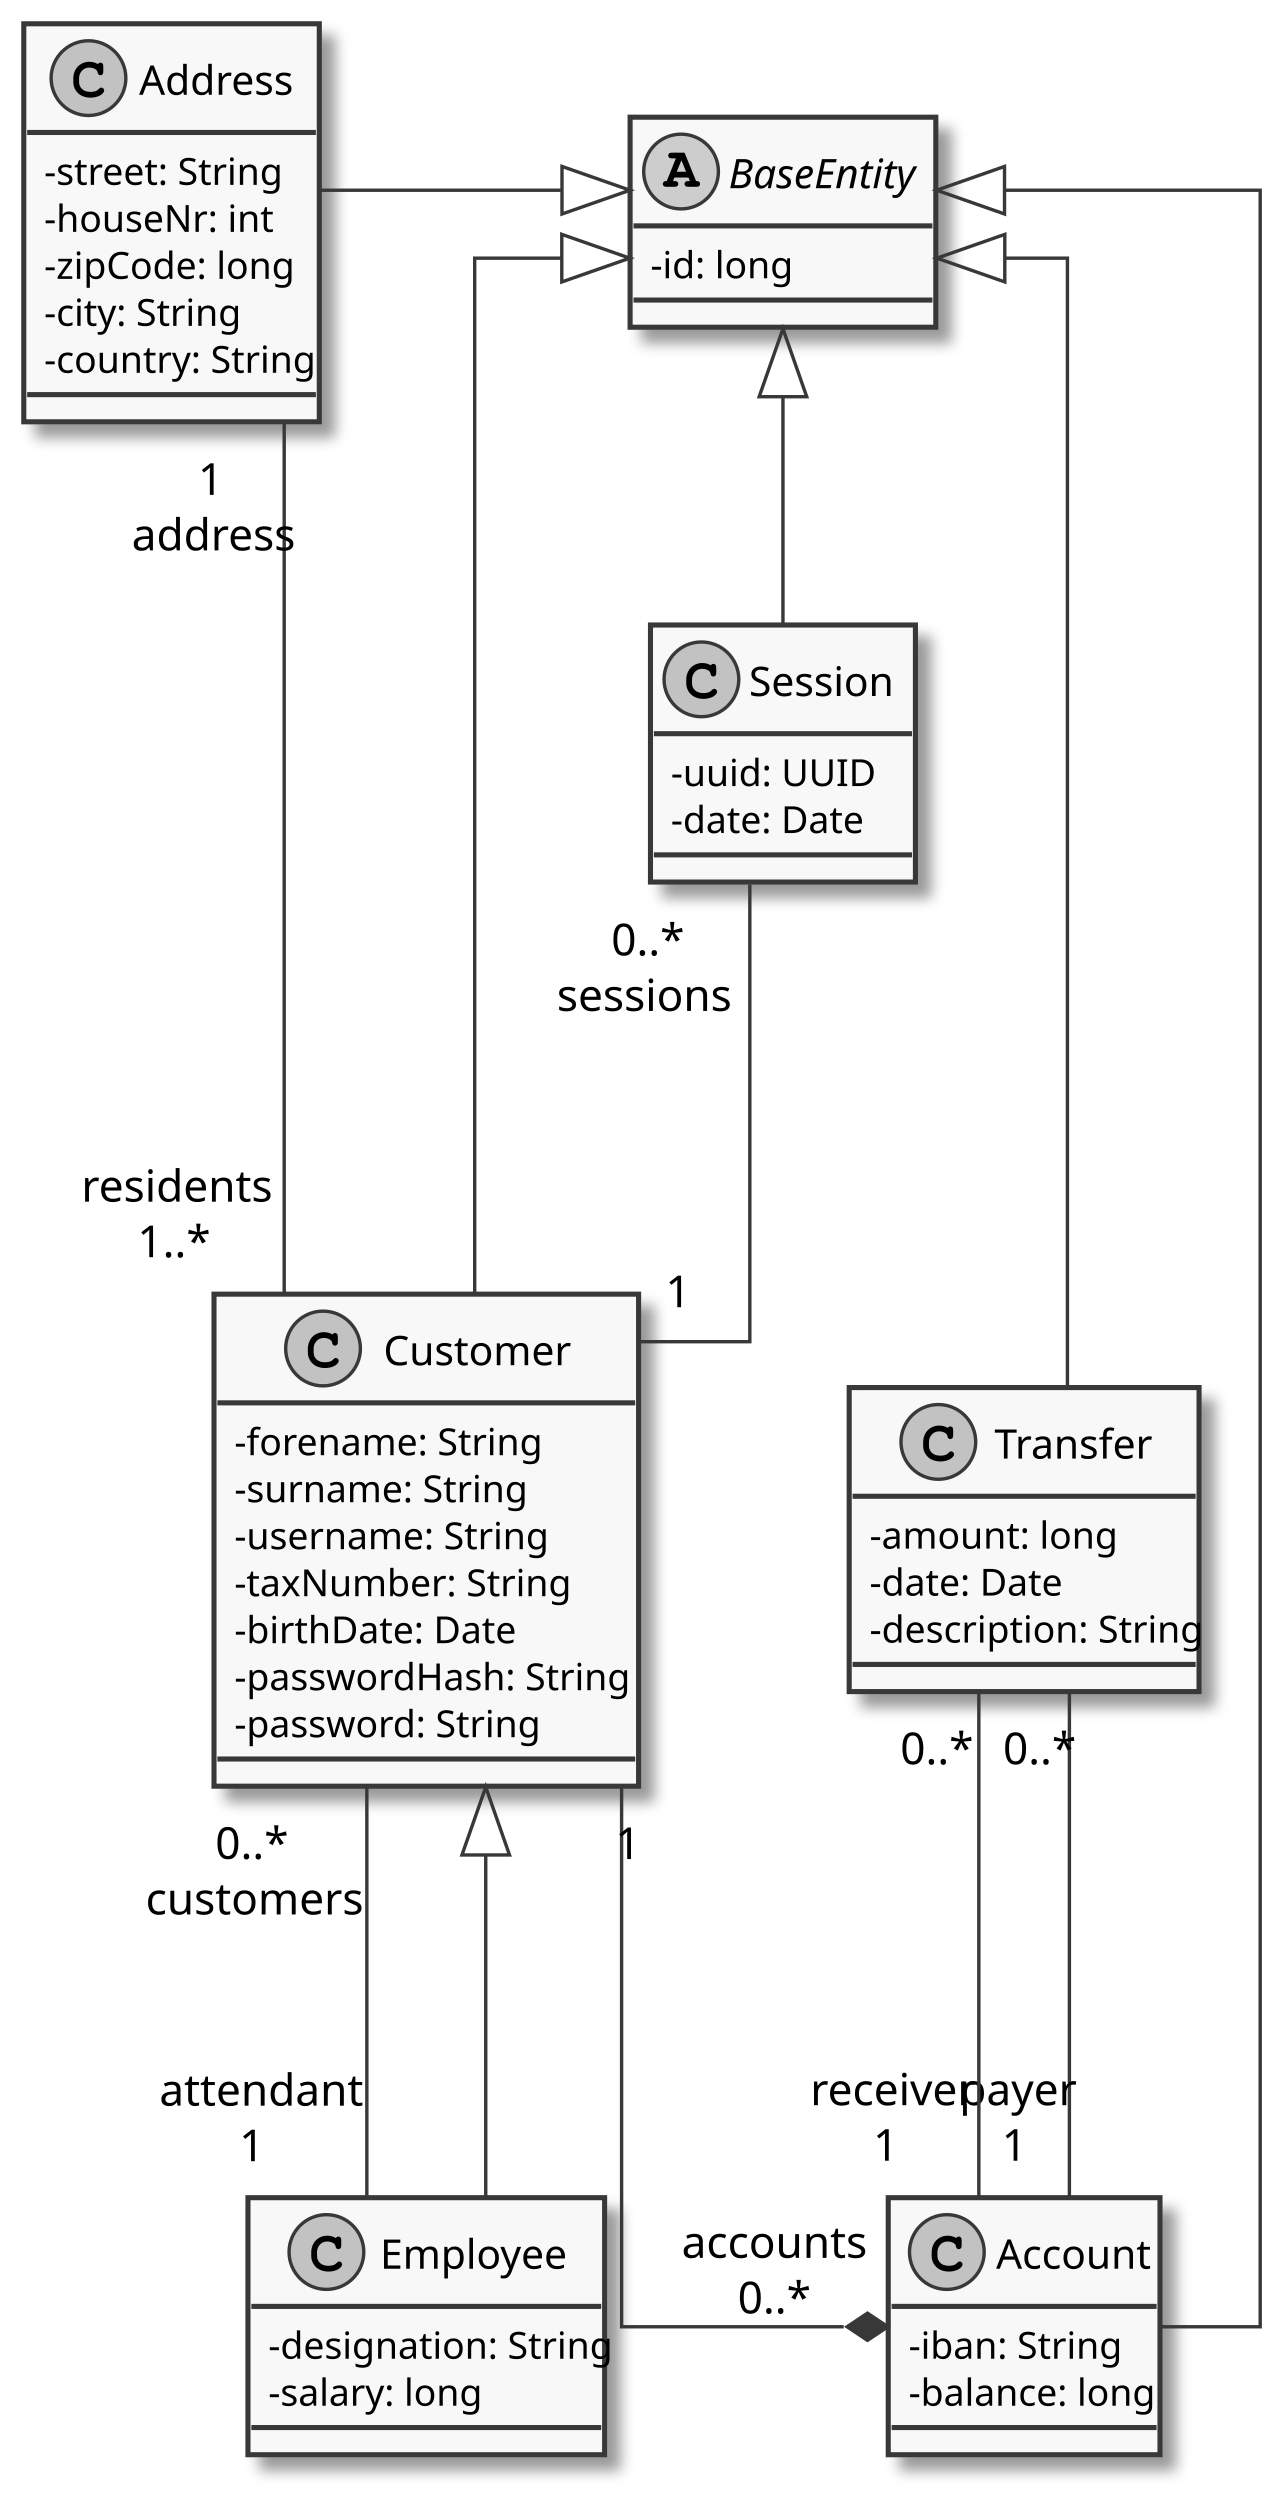
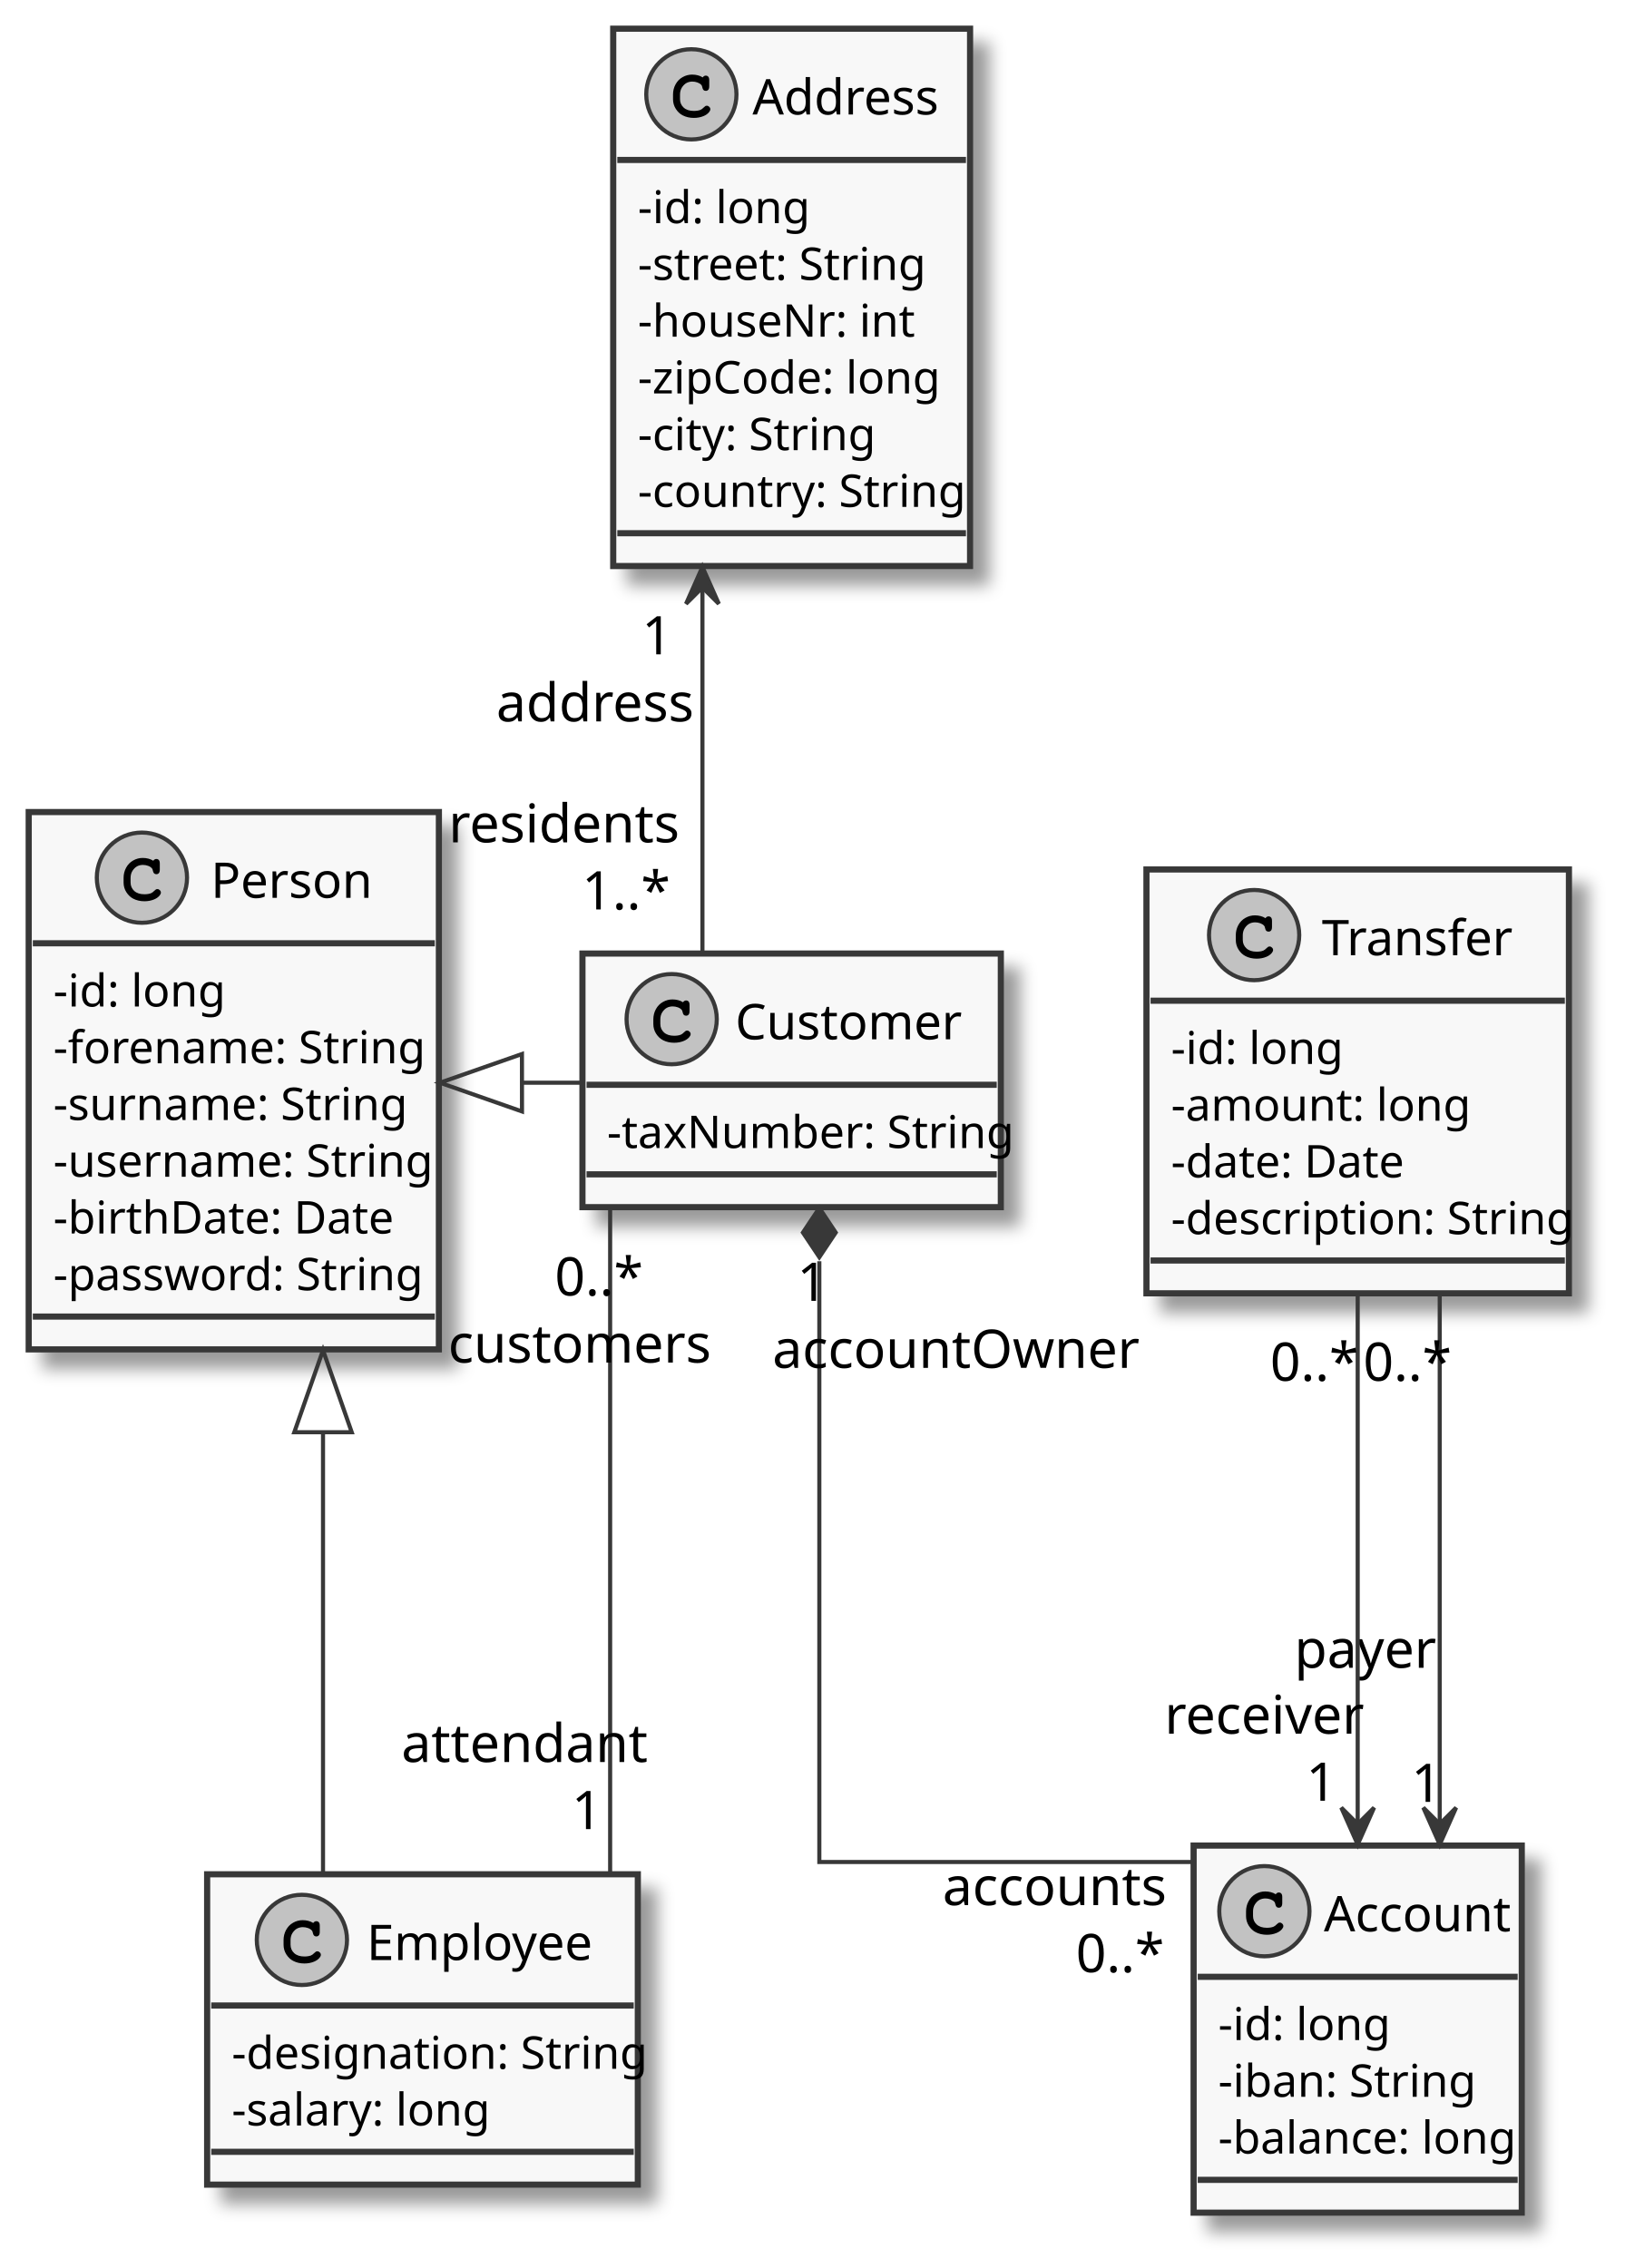
- <svg xmlns="http://www.w3.org/2000/svg" contentScriptType="application/ecmascript" contentStyleType="text/css" height="736px" preserveAspectRatio="none" style="width:378px;height:736px;" version="1.1" viewBox="0 0 378 736" width="378px" zoomAndPan="magnify">
+ <svg xmlns="http://www.w3.org/2000/svg" contentScriptType="application/ecmascript" contentStyleType="text/css" height="553px" preserveAspectRatio="none" style="width:396px;height:553px;" version="1.1" viewBox="0 0 396 553" width="396px" zoomAndPan="magnify">
  <defs>
-     <filter height="300%" id="fout5hgkcrbs5" width="300%" x="-1" y="-1">
+     <filter height="300%" id="fdtw4615dey4j" width="300%" x="-1" y="-1">
      <feGaussianBlur result="blurOut" stdDeviation="2.0" />
      <feColorMatrix in="blurOut" result="blurOut2" type="matrix" values="0 0 0 0 0 0 0 0 0 0 0 0 0 0 0 0 0 0 .4 0" />
      <feOffset dx="4.0" dy="4.0" in="blurOut2" result="blurOut3" />
      <feBlend in="SourceGraphic" in2="blurOut3" mode="normal" />
    </filter>
  </defs>
  <g>
-     <rect codeLine="6" fill="#F8F8F8" filter="url(#fout5hgkcrbs5)" height="61.836" id="BaseEntity" style="stroke: #383838; stroke-width: 1.5;" width="90" x="185.5" y="34.5" />
-     <ellipse cx="200.5" cy="50.5" fill="#CDCDCD" rx="11" ry="11" style="stroke: #383838; stroke-width: 1.0;" />
-     <path d="M202.688,52.266 L198.547,52.266 L198.125,53.297 L198.547,53.297 Q199.156,53.297 199.422,53.531 Q199.688,53.766 199.688,54.156 Q199.688,54.531 199.422,54.766 Q199.156,55 198.547,55 L196.25,55 Q195.641,55 195.391,54.766 Q195.125,54.531 195.125,54.141 Q195.125,53.766 195.406,53.531 Q195.672,53.281 196.297,53.297 L198.969,46.641 L197.859,46.641 Q197.25,46.641 196.984,46.406 Q196.719,46.172 196.719,45.781 Q196.719,45.406 196.984,45.172 Q197.25,44.938 197.859,44.938 L201.531,44.938 L204.922,53.297 Q205.516,53.297 205.703,53.438 Q206.094,53.703 206.094,54.156 Q206.094,54.531 205.828,54.766 Q205.578,55 204.969,55 L202.672,55 Q202.062,55 201.797,54.766 Q201.531,54.531 201.531,54.141 Q201.531,53.766 201.797,53.531 Q202.062,53.297 202.672,53.297 L203.094,53.297 L202.688,52.266 Z M201.969,50.562 L200.609,47.188 L199.234,50.562 L201.969,50.562 Z " />
-     <text fill="#000000" font-family="sans-serif" font-size="12" font-style="italic" lengthAdjust="spacingAndGlyphs" textLength="58" x="214.5" y="55.41">BaseEntity</text>
-     <line style="stroke: #383838; stroke-width: 1.5;" x1="186.5" x2="274.5" y1="66.5" y2="66.5" />
-     <text fill="#000000" font-family="sans-serif" font-size="11" lengthAdjust="spacingAndGlyphs" textLength="38" x="191.5" y="81.919">-id: long</text>
-     <line style="stroke: #383838; stroke-width: 1.5;" x1="186.5" x2="274.5" y1="88.336" y2="88.336" />
-     <rect codeLine="13" fill="#F8F8F8" filter="url(#fout5hgkcrbs5)" height="75.672" id="Account" style="stroke: #383838; stroke-width: 1.5;" width="80" x="261.5" y="647" />
-     <ellipse cx="278.75" cy="663" fill="#C2C2C2" rx="11" ry="11" style="stroke: #383838; stroke-width: 1.0;" />
-     <path d="M281.516,658.875 Q281.672,658.656 281.859,658.547 Q282.047,658.438 282.266,658.438 Q282.641,658.438 282.875,658.703 Q283.109,658.953 283.109,659.562 L283.109,661.016 Q283.109,661.625 282.875,661.891 Q282.641,662.156 282.266,662.156 Q281.922,662.156 281.719,661.953 Q281.516,661.766 281.406,661.25 Q281.359,660.891 281.172,660.703 Q280.844,660.328 280.234,660.109 Q279.625,659.891 279,659.891 Q278.234,659.891 277.594,660.219 Q276.969,660.547 276.469,661.297 Q275.984,662.047 275.984,663.078 L275.984,664.172 Q275.984,665.406 276.875,666.234 Q277.766,667.047 279.359,667.047 Q280.297,667.047 280.953,666.797 Q281.344,666.641 281.766,666.203 Q282.031,665.938 282.172,665.859 Q282.328,665.781 282.531,665.781 Q282.859,665.781 283.109,666.047 Q283.375,666.297 283.375,666.641 Q283.375,666.984 283.031,667.391 Q282.531,667.969 281.734,668.297 Q280.656,668.75 279.359,668.75 Q277.844,668.75 276.641,668.125 Q275.656,667.625 274.969,666.562 Q274.281,665.484 274.281,664.203 L274.281,663.047 Q274.281,661.719 274.891,660.578 Q275.516,659.422 276.609,658.812 Q277.703,658.188 278.938,658.188 Q279.672,658.188 280.312,658.359 Q280.969,658.516 281.516,658.875 Z " />
-     <text fill="#000000" font-family="sans-serif" font-size="12" lengthAdjust="spacingAndGlyphs" textLength="43" x="293.25" y="667.91">Account</text>
-     <line style="stroke: #383838; stroke-width: 1.5;" x1="262.5" x2="340.5" y1="679" y2="679" />
-     <text fill="#000000" font-family="sans-serif" font-size="11" lengthAdjust="spacingAndGlyphs" textLength="58" x="267.5" y="694.419">-iban: String</text>
-     <text fill="#000000" font-family="sans-serif" font-size="11" lengthAdjust="spacingAndGlyphs" textLength="68" x="267.5" y="708.255">-balance: long</text>
-     <line style="stroke: #383838; stroke-width: 1.5;" x1="262.5" x2="340.5" y1="714.672" y2="714.672" />
-     <rect codeLine="18" fill="#F8F8F8" filter="url(#fout5hgkcrbs5)" height="117.18" id="Address" style="stroke: #383838; stroke-width: 1.5;" width="87" x="7" y="7" />
-     <ellipse cx="26.05" cy="23" fill="#C2C2C2" rx="11" ry="11" style="stroke: #383838; stroke-width: 1.0;" />
-     <path d="M28.816,18.875 Q28.972,18.656 29.159,18.547 Q29.347,18.438 29.566,18.438 Q29.941,18.438 30.175,18.703 Q30.409,18.953 30.409,19.562 L30.409,21.016 Q30.409,21.625 30.175,21.891 Q29.941,22.156 29.566,22.156 Q29.222,22.156 29.019,21.953 Q28.816,21.766 28.706,21.25 Q28.659,20.891 28.472,20.703 Q28.144,20.328 27.534,20.109 Q26.925,19.891 26.3,19.891 Q25.534,19.891 24.894,20.219 Q24.269,20.547 23.769,21.297 Q23.284,22.047 23.284,23.078 L23.284,24.172 Q23.284,25.406 24.175,26.234 Q25.066,27.047 26.659,27.047 Q27.597,27.047 28.253,26.797 Q28.644,26.641 29.066,26.203 Q29.331,25.938 29.472,25.859 Q29.628,25.781 29.831,25.781 Q30.159,25.781 30.409,26.047 Q30.675,26.297 30.675,26.641 Q30.675,26.984 30.331,27.391 Q29.831,27.969 29.034,28.297 Q27.956,28.75 26.659,28.75 Q25.144,28.75 23.941,28.125 Q22.956,27.625 22.269,26.562 Q21.581,25.484 21.581,24.203 L21.581,23.047 Q21.581,21.719 22.191,20.578 Q22.816,19.422 23.909,18.812 Q25.003,18.188 26.238,18.188 Q26.972,18.188 27.613,18.359 Q28.269,18.516 28.816,18.875 Z " />
-     <text fill="#000000" font-family="sans-serif" font-size="12" lengthAdjust="spacingAndGlyphs" textLength="46" x="40.95" y="27.91">Address</text>
-     <line style="stroke: #383838; stroke-width: 1.5;" x1="8" x2="93" y1="39" y2="39" />
-     <text fill="#000000" font-family="sans-serif" font-size="11" lengthAdjust="spacingAndGlyphs" textLength="66" x="13" y="54.419">-street: String</text>
-     <text fill="#000000" font-family="sans-serif" font-size="11" lengthAdjust="spacingAndGlyphs" textLength="62" x="13" y="68.255">-houseNr: int</text>
-     <text fill="#000000" font-family="sans-serif" font-size="11" lengthAdjust="spacingAndGlyphs" textLength="69" x="13" y="82.091">-zipCode: long</text>
-     <text fill="#000000" font-family="sans-serif" font-size="11" lengthAdjust="spacingAndGlyphs" textLength="55" x="13" y="95.927">-city: String</text>
-     <text fill="#000000" font-family="sans-serif" font-size="11" lengthAdjust="spacingAndGlyphs" textLength="75" x="13" y="109.763">-country: String</text>
-     <line style="stroke: #383838; stroke-width: 1.5;" x1="8" x2="93" y1="116.18" y2="116.18" />
-     <rect codeLine="28" fill="#F8F8F8" filter="url(#fout5hgkcrbs5)" height="144.852" id="Customer" style="stroke: #383838; stroke-width: 1.5;" width="125" x="63" y="381" />
-     <ellipse cx="95.1" cy="397" fill="#C2C2C2" rx="11" ry="11" style="stroke: #383838; stroke-width: 1.0;" />
-     <path d="M97.866,392.875 Q98.022,392.656 98.209,392.547 Q98.397,392.438 98.616,392.438 Q98.991,392.438 99.225,392.703 Q99.459,392.953 99.459,393.562 L99.459,395.016 Q99.459,395.625 99.225,395.891 Q98.991,396.156 98.616,396.156 Q98.272,396.156 98.069,395.953 Q97.866,395.766 97.756,395.25 Q97.709,394.891 97.522,394.703 Q97.194,394.328 96.584,394.109 Q95.975,393.891 95.35,393.891 Q94.584,393.891 93.944,394.219 Q93.319,394.547 92.819,395.297 Q92.334,396.047 92.334,397.078 L92.334,398.172 Q92.334,399.406 93.225,400.234 Q94.116,401.047 95.709,401.047 Q96.647,401.047 97.303,400.797 Q97.694,400.641 98.116,400.203 Q98.381,399.938 98.522,399.859 Q98.678,399.781 98.881,399.781 Q99.209,399.781 99.459,400.047 Q99.725,400.297 99.725,400.641 Q99.725,400.984 99.381,401.391 Q98.881,401.969 98.084,402.297 Q97.006,402.75 95.709,402.75 Q94.194,402.75 92.991,402.125 Q92.006,401.625 91.319,400.562 Q90.631,399.484 90.631,398.203 L90.631,397.047 Q90.631,395.719 91.241,394.578 Q91.866,393.422 92.959,392.812 Q94.053,392.188 95.287,392.188 Q96.022,392.188 96.662,392.359 Q97.319,392.516 97.866,392.875 Z " />
-     <text fill="#000000" font-family="sans-serif" font-size="12" lengthAdjust="spacingAndGlyphs" textLength="55" x="112.9" y="401.91">Customer</text>
-     <line style="stroke: #383838; stroke-width: 1.5;" x1="64" x2="187" y1="413" y2="413" />
-     <text fill="#000000" font-family="sans-serif" font-size="11" lengthAdjust="spacingAndGlyphs" textLength="84" x="69" y="428.419">-forename: String</text>
-     <text fill="#000000" font-family="sans-serif" font-size="11" lengthAdjust="spacingAndGlyphs" textLength="80" x="69" y="442.255">-surname: String</text>
-     <text fill="#000000" font-family="sans-serif" font-size="11" lengthAdjust="spacingAndGlyphs" textLength="86" x="69" y="456.091">-username: String</text>
-     <text fill="#000000" font-family="sans-serif" font-size="11" lengthAdjust="spacingAndGlyphs" textLength="90" x="69" y="469.927">-taxNumber: String</text>
-     <text fill="#000000" font-family="sans-serif" font-size="11" lengthAdjust="spacingAndGlyphs" textLength="75" x="69" y="483.763">-birthDate: Date</text>
-     <text fill="#000000" font-family="sans-serif" font-size="11" lengthAdjust="spacingAndGlyphs" textLength="113" x="69" y="497.599">-passwordHash: String</text>
-     <text fill="#000000" font-family="sans-serif" font-size="11" lengthAdjust="spacingAndGlyphs" textLength="88" x="69" y="511.435">-password: String</text>
-     <line style="stroke: #383838; stroke-width: 1.5;" x1="64" x2="187" y1="517.852" y2="517.852" />
-     <rect codeLine="38" fill="#F8F8F8" filter="url(#fout5hgkcrbs5)" height="75.672" id="Employee" style="stroke: #383838; stroke-width: 1.5;" width="105" x="73" y="647" />
-     <ellipse cx="96.1" cy="663" fill="#C2C2C2" rx="11" ry="11" style="stroke: #383838; stroke-width: 1.0;" />
-     <path d="M98.866,658.875 Q99.022,658.656 99.209,658.547 Q99.397,658.438 99.616,658.438 Q99.991,658.438 100.225,658.703 Q100.459,658.953 100.459,659.562 L100.459,661.016 Q100.459,661.625 100.225,661.891 Q99.991,662.156 99.616,662.156 Q99.272,662.156 99.069,661.953 Q98.866,661.766 98.756,661.25 Q98.709,660.891 98.522,660.703 Q98.194,660.328 97.584,660.109 Q96.975,659.891 96.35,659.891 Q95.584,659.891 94.944,660.219 Q94.319,660.547 93.819,661.297 Q93.334,662.047 93.334,663.078 L93.334,664.172 Q93.334,665.406 94.225,666.234 Q95.116,667.047 96.709,667.047 Q97.647,667.047 98.303,666.797 Q98.694,666.641 99.116,666.203 Q99.381,665.938 99.522,665.859 Q99.678,665.781 99.881,665.781 Q100.209,665.781 100.459,666.047 Q100.725,666.297 100.725,666.641 Q100.725,666.984 100.381,667.391 Q99.881,667.969 99.084,668.297 Q98.006,668.75 96.709,668.75 Q95.194,668.75 93.991,668.125 Q93.006,667.625 92.319,666.562 Q91.631,665.484 91.631,664.203 L91.631,663.047 Q91.631,661.719 92.241,660.578 Q92.866,659.422 93.959,658.812 Q95.053,658.188 96.287,658.188 Q97.022,658.188 97.662,658.359 Q98.319,658.516 98.866,658.875 Z " />
-     <text fill="#000000" font-family="sans-serif" font-size="12" lengthAdjust="spacingAndGlyphs" textLength="55" x="111.9" y="667.91">Employee</text>
-     <line style="stroke: #383838; stroke-width: 1.5;" x1="74" x2="177" y1="679" y2="679" />
-     <text fill="#000000" font-family="sans-serif" font-size="11" lengthAdjust="spacingAndGlyphs" textLength="93" x="79" y="694.419">-designation: String</text>
-     <text fill="#000000" font-family="sans-serif" font-size="11" lengthAdjust="spacingAndGlyphs" textLength="60" x="79" y="708.255">-salary: long</text>
-     <line style="stroke: #383838; stroke-width: 1.5;" x1="74" x2="177" y1="714.672" y2="714.672" />
-     <rect codeLine="43" fill="#F8F8F8" filter="url(#fout5hgkcrbs5)" height="75.672" id="Session" style="stroke: #383838; stroke-width: 1.5;" width="78" x="191.5" y="184" />
-     <ellipse cx="206.5" cy="200" fill="#C2C2C2" rx="11" ry="11" style="stroke: #383838; stroke-width: 1.0;" />
-     <path d="M209.266,195.875 Q209.422,195.656 209.609,195.547 Q209.797,195.438 210.016,195.438 Q210.391,195.438 210.625,195.703 Q210.859,195.953 210.859,196.562 L210.859,198.016 Q210.859,198.625 210.625,198.891 Q210.391,199.156 210.016,199.156 Q209.672,199.156 209.469,198.953 Q209.266,198.766 209.156,198.25 Q209.109,197.891 208.922,197.703 Q208.594,197.328 207.984,197.109 Q207.375,196.891 206.75,196.891 Q205.984,196.891 205.344,197.219 Q204.719,197.547 204.219,198.297 Q203.734,199.047 203.734,200.078 L203.734,201.172 Q203.734,202.406 204.625,203.234 Q205.516,204.047 207.109,204.047 Q208.047,204.047 208.703,203.797 Q209.094,203.641 209.516,203.203 Q209.781,202.938 209.922,202.859 Q210.078,202.781 210.281,202.781 Q210.609,202.781 210.859,203.047 Q211.125,203.297 211.125,203.641 Q211.125,203.984 210.781,204.391 Q210.281,204.969 209.484,205.297 Q208.406,205.75 207.109,205.75 Q205.594,205.75 204.391,205.125 Q203.406,204.625 202.719,203.562 Q202.031,202.484 202.031,201.203 L202.031,200.047 Q202.031,198.719 202.641,197.578 Q203.266,196.422 204.359,195.812 Q205.453,195.188 206.688,195.188 Q207.422,195.188 208.062,195.359 Q208.719,195.516 209.266,195.875 Z " />
-     <text fill="#000000" font-family="sans-serif" font-size="12" lengthAdjust="spacingAndGlyphs" textLength="46" x="220.5" y="204.91">Session</text>
-     <line style="stroke: #383838; stroke-width: 1.5;" x1="192.5" x2="268.5" y1="216" y2="216" />
-     <text fill="#000000" font-family="sans-serif" font-size="11" lengthAdjust="spacingAndGlyphs" textLength="53" x="197.5" y="231.419">-uuid: UUID</text>
-     <text fill="#000000" font-family="sans-serif" font-size="11" lengthAdjust="spacingAndGlyphs" textLength="53" x="197.5" y="245.255">-date: Date</text>
-     <line style="stroke: #383838; stroke-width: 1.5;" x1="192.5" x2="268.5" y1="251.672" y2="251.672" />
-     <rect codeLine="48" fill="#F8F8F8" filter="url(#fout5hgkcrbs5)" height="89.508" id="Transfer" style="stroke: #383838; stroke-width: 1.5;" width="103" x="250" y="408.5" />
-     <ellipse cx="276.25" cy="424.5" fill="#C2C2C2" rx="11" ry="11" style="stroke: #383838; stroke-width: 1.0;" />
-     <path d="M279.016,420.375 Q279.172,420.156 279.359,420.047 Q279.547,419.938 279.766,419.938 Q280.141,419.938 280.375,420.203 Q280.609,420.453 280.609,421.062 L280.609,422.516 Q280.609,423.125 280.375,423.391 Q280.141,423.656 279.766,423.656 Q279.422,423.656 279.219,423.453 Q279.016,423.266 278.906,422.75 Q278.859,422.391 278.672,422.203 Q278.344,421.828 277.734,421.609 Q277.125,421.391 276.5,421.391 Q275.734,421.391 275.094,421.719 Q274.469,422.047 273.969,422.797 Q273.484,423.547 273.484,424.578 L273.484,425.672 Q273.484,426.906 274.375,427.734 Q275.266,428.547 276.859,428.547 Q277.797,428.547 278.453,428.297 Q278.844,428.141 279.266,427.703 Q279.531,427.438 279.672,427.359 Q279.828,427.281 280.031,427.281 Q280.359,427.281 280.609,427.547 Q280.875,427.797 280.875,428.141 Q280.875,428.484 280.531,428.891 Q280.031,429.469 279.234,429.797 Q278.156,430.25 276.859,430.25 Q275.344,430.25 274.141,429.625 Q273.156,429.125 272.469,428.062 Q271.781,426.984 271.781,425.703 L271.781,424.547 Q271.781,423.219 272.391,422.078 Q273.016,420.922 274.109,420.312 Q275.203,419.688 276.438,419.688 Q277.172,419.688 277.812,419.859 Q278.469,420.016 279.016,420.375 Z " />
-     <text fill="#000000" font-family="sans-serif" font-size="12" lengthAdjust="spacingAndGlyphs" textLength="46" x="292.75" y="429.41">Transfer</text>
-     <line style="stroke: #383838; stroke-width: 1.5;" x1="251" x2="352" y1="440.5" y2="440.5" />
-     <text fill="#000000" font-family="sans-serif" font-size="11" lengthAdjust="spacingAndGlyphs" textLength="65" x="256" y="455.919">-amount: long</text>
-     <text fill="#000000" font-family="sans-serif" font-size="11" lengthAdjust="spacingAndGlyphs" textLength="53" x="256" y="469.755">-date: Date</text>
-     <text fill="#000000" font-family="sans-serif" font-size="11" lengthAdjust="spacingAndGlyphs" textLength="91" x="256" y="483.591">-description: String</text>
-     <line style="stroke: #383838; stroke-width: 1.5;" x1="251" x2="352" y1="490.008" y2="490.008" />
-     <path codeLine="54" d="M295.73,56 C295.73,56 371,56 371,56 C371,56 371,685 371,685 C371,685 356.98,685 341.53,685 " fill="none" id="BaseEntity-backto-Account" style="stroke: #383838; stroke-width: 1.0;" />
-     <polygon fill="none" points="295.73,63,275.73,56,295.73,49,295.73,63" style="stroke: #383838; stroke-width: 1.0;" />
-     <path codeLine="55" d="M94.07,56 C94.07,56 165.45,56 165.45,56 " fill="none" id="Address-to-BaseEntity" style="stroke: #383838; stroke-width: 1.0;" />
-     <polygon fill="none" points="165.45,49,185.45,56,165.45,63,165.45,49" style="stroke: #383838; stroke-width: 1.0;" />
-     <path codeLine="56" d="M165.39,76 C165.39,76 139.75,76 139.75,76 C139.75,76 139.75,271.02 139.75,380.71 " fill="none" id="BaseEntity-backto-Customer" style="stroke: #383838; stroke-width: 1.0;" />
-     <polygon fill="none" points="165.39,69,185.39,76,165.39,83,165.39,69" style="stroke: #383838; stroke-width: 1.0;" />
-     <path codeLine="57" d="M230.5,116.79 C230.5,116.79 230.5,183.84 230.5,183.84 " fill="none" id="BaseEntity-backto-Session" style="stroke: #383838; stroke-width: 1.0;" />
-     <polygon fill="none" points="223.5,116.79,230.5,96.79,237.5,116.79,223.5,116.79" style="stroke: #383838; stroke-width: 1.0;" />
-     <path codeLine="58" d="M295.81,76 C295.81,76 314.25,76 314.25,76 C314.25,76 314.25,308.14 314.25,408.34 " fill="none" id="BaseEntity-backto-Transfer" style="stroke: #383838; stroke-width: 1.0;" />
-     <polygon fill="none" points="295.81,83,275.81,76,295.81,69,295.81,83" style="stroke: #383838; stroke-width: 1.0;" />
-     <path codeLine="61" d="M220.75,260.39 C220.75,311.36 220.75,395 220.75,395 C220.75,395 206.07,395 188.24,395 " fill="none" id="Session-Customer" style="stroke: #383838; stroke-width: 1.0;" />
-     <text fill="#000000" font-family="sans-serif" font-size="13" lengthAdjust="spacingAndGlyphs" textLength="20" x="179.946" y="281.263">0..*</text>
-     <text fill="#000000" font-family="sans-serif" font-size="13" lengthAdjust="spacingAndGlyphs" textLength="52" x="163.946" y="297.615">sessions</text>
-     <text fill="#000000" font-family="sans-serif" font-size="13" lengthAdjust="spacingAndGlyphs" textLength="7" x="195.899" y="384.835">1</text>
-     <path codeLine="62" d="M183,526.11 C183,594 183,685 183,685 C183,685 248.38,685 248.38,685 " fill="none" id="Customer-to-Account" style="stroke: #383838; stroke-width: 1.0;" />
-     <polygon fill="#383838" points="261.38,685,255.38,681,249.38,685,255.38,689,261.38,685" style="stroke: #383838; stroke-width: 1.0;" />
-     <text fill="#000000" font-family="sans-serif" font-size="13" lengthAdjust="spacingAndGlyphs" textLength="7" x="181.147" y="547.312">1</text>
-     <text fill="#000000" font-family="sans-serif" font-size="13" lengthAdjust="spacingAndGlyphs" textLength="53" x="200.677" y="664.705">accounts</text>
-     <text fill="#000000" font-family="sans-serif" font-size="13" lengthAdjust="spacingAndGlyphs" textLength="20" x="217.177" y="681.056">0..*</text>
-     <path codeLine="63" d="M83.67,124.01 C83.67,192.7 83.67,306.68 83.67,380.94 " fill="none" id="Address-Customer" style="stroke: #383838; stroke-width: 1.0;" />
-     <text fill="#000000" font-family="sans-serif" font-size="13" lengthAdjust="spacingAndGlyphs" textLength="7" x="58.282" y="145.683">1</text>
-     <text fill="#000000" font-family="sans-serif" font-size="13" lengthAdjust="spacingAndGlyphs" textLength="46" x="38.782" y="162.035">address</text>
-     <text fill="#000000" font-family="sans-serif" font-size="13" lengthAdjust="spacingAndGlyphs" textLength="53" x="23.944" y="353.759">residents</text>
-     <text fill="#000000" font-family="sans-serif" font-size="13" lengthAdjust="spacingAndGlyphs" textLength="20" x="40.444" y="370.111">1..*</text>
-     <path codeLine="64" d="M314.83,498.69 C314.83,541.84 314.83,606.17 314.83,646.83 " fill="none" id="Transfer-Account" style="stroke: #383838; stroke-width: 1.0;" />
-     <text fill="#000000" font-family="sans-serif" font-size="13" lengthAdjust="spacingAndGlyphs" textLength="20" x="295.277" y="519.389">0..*</text>
-     <text fill="#000000" font-family="sans-serif" font-size="13" lengthAdjust="spacingAndGlyphs" textLength="32" x="282.404" y="619.774">payer</text>
-     <text fill="#000000" font-family="sans-serif" font-size="13" lengthAdjust="spacingAndGlyphs" textLength="7" x="294.904" y="636.125">1</text>
-     <path codeLine="65" d="M288.17,498.69 C288.17,541.84 288.17,606.17 288.17,646.83 " fill="none" id="Transfer-Account-1" style="stroke: #383838; stroke-width: 1.0;" />
-     <text fill="#000000" font-family="sans-serif" font-size="13" lengthAdjust="spacingAndGlyphs" textLength="20" x="265.035" y="519.389">0..*</text>
-     <text fill="#000000" font-family="sans-serif" font-size="13" lengthAdjust="spacingAndGlyphs" textLength="44" x="238.539" y="619.774">receiver</text>
-     <text fill="#000000" font-family="sans-serif" font-size="13" lengthAdjust="spacingAndGlyphs" textLength="7" x="257.039" y="636.125">1</text>
-     <path codeLine="66" d="M108,526.11 C108,566.16 108,614.24 108,646.95 " fill="none" id="Customer-Employee" style="stroke: #383838; stroke-width: 1.0;" />
-     <text fill="#000000" font-family="sans-serif" font-size="13" lengthAdjust="spacingAndGlyphs" textLength="20" x="63.375" y="547.257">0..*</text>
-     <text fill="#000000" font-family="sans-serif" font-size="13" lengthAdjust="spacingAndGlyphs" textLength="61" x="42.875" y="563.608">customers</text>
-     <text fill="#000000" font-family="sans-serif" font-size="13" lengthAdjust="spacingAndGlyphs" textLength="54" x="46.908" y="619.913">attendant</text>
-     <text fill="#000000" font-family="sans-serif" font-size="13" lengthAdjust="spacingAndGlyphs" textLength="7" x="70.408" y="636.265">1</text>
-     <path codeLine="69" d="M143,546.11 C143,546.11 143,646.95 143,646.95 " fill="none" id="Customer-backto-Employee" style="stroke: #383838; stroke-width: 1.0;" />
-     <polygon fill="none" points="136,546.11,143,526.11,150,546.11,136,546.11" style="stroke: #383838; stroke-width: 1.0;" />
+     <rect codeLine="6" fill="#F8F8F8" filter="url(#fdtw4615dey4j)" height="89.508" id="Account" style="stroke: #383838; stroke-width: 1.5;" width="80" x="291" y="450" />
+     <ellipse cx="308.25" cy="466" fill="#C2C2C2" rx="11" ry="11" style="stroke: #383838; stroke-width: 1.0;" />
+     <path d="M311.016,461.875 Q311.172,461.656 311.359,461.547 Q311.547,461.438 311.766,461.438 Q312.141,461.438 312.375,461.703 Q312.609,461.953 312.609,462.562 L312.609,464.016 Q312.609,464.625 312.375,464.891 Q312.141,465.156 311.766,465.156 Q311.422,465.156 311.219,464.953 Q311.016,464.766 310.906,464.25 Q310.859,463.891 310.672,463.703 Q310.344,463.328 309.734,463.109 Q309.125,462.891 308.5,462.891 Q307.734,462.891 307.094,463.219 Q306.469,463.547 305.969,464.297 Q305.484,465.047 305.484,466.078 L305.484,467.172 Q305.484,468.406 306.375,469.234 Q307.266,470.047 308.859,470.047 Q309.797,470.047 310.453,469.797 Q310.844,469.641 311.266,469.203 Q311.531,468.938 311.672,468.859 Q311.828,468.781 312.031,468.781 Q312.359,468.781 312.609,469.047 Q312.875,469.297 312.875,469.641 Q312.875,469.984 312.531,470.391 Q312.031,470.969 311.234,471.297 Q310.156,471.75 308.859,471.75 Q307.344,471.75 306.141,471.125 Q305.156,470.625 304.469,469.562 Q303.781,468.484 303.781,467.203 L303.781,466.047 Q303.781,464.719 304.391,463.578 Q305.016,462.422 306.109,461.812 Q307.203,461.188 308.438,461.188 Q309.172,461.188 309.812,461.359 Q310.469,461.516 311.016,461.875 Z " />
+     <text fill="#000000" font-family="sans-serif" font-size="12" lengthAdjust="spacingAndGlyphs" textLength="43" x="322.75" y="470.91">Account</text>
+     <line style="stroke: #383838; stroke-width: 1.5;" x1="292" x2="370" y1="482" y2="482" />
+     <text fill="#000000" font-family="sans-serif" font-size="11" lengthAdjust="spacingAndGlyphs" textLength="38" x="297" y="497.419">-id: long</text>
+     <text fill="#000000" font-family="sans-serif" font-size="11" lengthAdjust="spacingAndGlyphs" textLength="58" x="297" y="511.255">-iban: String</text>
+     <text fill="#000000" font-family="sans-serif" font-size="11" lengthAdjust="spacingAndGlyphs" textLength="68" x="297" y="525.091">-balance: long</text>
+     <line style="stroke: #383838; stroke-width: 1.5;" x1="292" x2="370" y1="531.508" y2="531.508" />
+     <rect codeLine="12" fill="#F8F8F8" filter="url(#fdtw4615dey4j)" height="131.016" id="Address" style="stroke: #383838; stroke-width: 1.5;" width="87" x="149.5" y="7" />
+     <ellipse cx="168.55" cy="23" fill="#C2C2C2" rx="11" ry="11" style="stroke: #383838; stroke-width: 1.0;" />
+     <path d="M171.316,18.875 Q171.472,18.656 171.659,18.547 Q171.847,18.438 172.066,18.438 Q172.441,18.438 172.675,18.703 Q172.909,18.953 172.909,19.562 L172.909,21.016 Q172.909,21.625 172.675,21.891 Q172.441,22.156 172.066,22.156 Q171.722,22.156 171.519,21.953 Q171.316,21.766 171.206,21.25 Q171.159,20.891 170.972,20.703 Q170.644,20.328 170.034,20.109 Q169.425,19.891 168.8,19.891 Q168.034,19.891 167.394,20.219 Q166.769,20.547 166.269,21.297 Q165.784,22.047 165.784,23.078 L165.784,24.172 Q165.784,25.406 166.675,26.234 Q167.566,27.047 169.159,27.047 Q170.097,27.047 170.753,26.797 Q171.144,26.641 171.566,26.203 Q171.831,25.938 171.972,25.859 Q172.128,25.781 172.331,25.781 Q172.659,25.781 172.909,26.047 Q173.175,26.297 173.175,26.641 Q173.175,26.984 172.831,27.391 Q172.331,27.969 171.534,28.297 Q170.456,28.75 169.159,28.75 Q167.644,28.75 166.441,28.125 Q165.456,27.625 164.769,26.562 Q164.081,25.484 164.081,24.203 L164.081,23.047 Q164.081,21.719 164.691,20.578 Q165.316,19.422 166.409,18.812 Q167.503,18.188 168.738,18.188 Q169.472,18.188 170.113,18.359 Q170.769,18.516 171.316,18.875 Z " />
+     <text fill="#000000" font-family="sans-serif" font-size="12" lengthAdjust="spacingAndGlyphs" textLength="46" x="183.45" y="27.91">Address</text>
+     <line style="stroke: #383838; stroke-width: 1.5;" x1="150.5" x2="235.5" y1="39" y2="39" />
+     <text fill="#000000" font-family="sans-serif" font-size="11" lengthAdjust="spacingAndGlyphs" textLength="38" x="155.5" y="54.419">-id: long</text>
+     <text fill="#000000" font-family="sans-serif" font-size="11" lengthAdjust="spacingAndGlyphs" textLength="66" x="155.5" y="68.255">-street: String</text>
+     <text fill="#000000" font-family="sans-serif" font-size="11" lengthAdjust="spacingAndGlyphs" textLength="62" x="155.5" y="82.091">-houseNr: int</text>
+     <text fill="#000000" font-family="sans-serif" font-size="11" lengthAdjust="spacingAndGlyphs" textLength="69" x="155.5" y="95.927">-zipCode: long</text>
+     <text fill="#000000" font-family="sans-serif" font-size="11" lengthAdjust="spacingAndGlyphs" textLength="55" x="155.5" y="109.763">-city: String</text>
+     <text fill="#000000" font-family="sans-serif" font-size="11" lengthAdjust="spacingAndGlyphs" textLength="75" x="155.5" y="123.599">-country: String</text>
+     <line style="stroke: #383838; stroke-width: 1.5;" x1="150.5" x2="235.5" y1="130.016" y2="130.016" />
+     <rect codeLine="23" fill="#F8F8F8" filter="url(#fdtw4615dey4j)" height="131.016" id="Person" style="stroke: #383838; stroke-width: 1.5;" width="100" x="7" y="198" />
+     <ellipse cx="34.6" cy="214" fill="#C2C2C2" rx="11" ry="11" style="stroke: #383838; stroke-width: 1.0;" />
+     <path d="M37.366,209.875 Q37.522,209.656 37.709,209.547 Q37.897,209.438 38.116,209.438 Q38.491,209.438 38.725,209.703 Q38.959,209.953 38.959,210.562 L38.959,212.016 Q38.959,212.625 38.725,212.891 Q38.491,213.156 38.116,213.156 Q37.772,213.156 37.569,212.953 Q37.366,212.766 37.256,212.25 Q37.209,211.891 37.022,211.703 Q36.694,211.328 36.084,211.109 Q35.475,210.891 34.85,210.891 Q34.084,210.891 33.444,211.219 Q32.819,211.547 32.319,212.297 Q31.834,213.047 31.834,214.078 L31.834,215.172 Q31.834,216.406 32.725,217.234 Q33.616,218.047 35.209,218.047 Q36.147,218.047 36.803,217.797 Q37.194,217.641 37.616,217.203 Q37.881,216.938 38.022,216.859 Q38.178,216.781 38.381,216.781 Q38.709,216.781 38.959,217.047 Q39.225,217.297 39.225,217.641 Q39.225,217.984 38.881,218.391 Q38.381,218.969 37.584,219.297 Q36.506,219.75 35.209,219.75 Q33.694,219.75 32.491,219.125 Q31.506,218.625 30.819,217.562 Q30.131,216.484 30.131,215.203 L30.131,214.047 Q30.131,212.719 30.741,211.578 Q31.366,210.422 32.459,209.812 Q33.553,209.188 34.788,209.188 Q35.522,209.188 36.163,209.359 Q36.819,209.516 37.366,209.875 Z " />
+     <text fill="#000000" font-family="sans-serif" font-size="12" lengthAdjust="spacingAndGlyphs" textLength="40" x="51.4" y="218.91">Person</text>
+     <line style="stroke: #383838; stroke-width: 1.5;" x1="8" x2="106" y1="230" y2="230" />
+     <text fill="#000000" font-family="sans-serif" font-size="11" lengthAdjust="spacingAndGlyphs" textLength="38" x="13" y="245.419">-id: long</text>
+     <text fill="#000000" font-family="sans-serif" font-size="11" lengthAdjust="spacingAndGlyphs" textLength="84" x="13" y="259.255">-forename: String</text>
+     <text fill="#000000" font-family="sans-serif" font-size="11" lengthAdjust="spacingAndGlyphs" textLength="80" x="13" y="273.091">-surname: String</text>
+     <text fill="#000000" font-family="sans-serif" font-size="11" lengthAdjust="spacingAndGlyphs" textLength="86" x="13" y="286.927">-username: String</text>
+     <text fill="#000000" font-family="sans-serif" font-size="11" lengthAdjust="spacingAndGlyphs" textLength="75" x="13" y="300.763">-birthDate: Date</text>
+     <text fill="#000000" font-family="sans-serif" font-size="11" lengthAdjust="spacingAndGlyphs" textLength="88" x="13" y="314.599">-password: String</text>
+     <line style="stroke: #383838; stroke-width: 1.5;" x1="8" x2="106" y1="321.016" y2="321.016" />
+     <rect codeLine="32" fill="#F8F8F8" filter="url(#fdtw4615dey4j)" height="75.672" id="Employee" style="stroke: #383838; stroke-width: 1.5;" width="105" x="50.5" y="457" />
+     <ellipse cx="73.6" cy="473" fill="#C2C2C2" rx="11" ry="11" style="stroke: #383838; stroke-width: 1.0;" />
+     <path d="M76.366,468.875 Q76.522,468.656 76.709,468.547 Q76.897,468.438 77.116,468.438 Q77.491,468.438 77.725,468.703 Q77.959,468.953 77.959,469.562 L77.959,471.016 Q77.959,471.625 77.725,471.891 Q77.491,472.156 77.116,472.156 Q76.772,472.156 76.569,471.953 Q76.366,471.766 76.256,471.25 Q76.209,470.891 76.022,470.703 Q75.694,470.328 75.084,470.109 Q74.475,469.891 73.85,469.891 Q73.084,469.891 72.444,470.219 Q71.819,470.547 71.319,471.297 Q70.834,472.047 70.834,473.078 L70.834,474.172 Q70.834,475.406 71.725,476.234 Q72.616,477.047 74.209,477.047 Q75.147,477.047 75.803,476.797 Q76.194,476.641 76.616,476.203 Q76.881,475.938 77.022,475.859 Q77.178,475.781 77.381,475.781 Q77.709,475.781 77.959,476.047 Q78.225,476.297 78.225,476.641 Q78.225,476.984 77.881,477.391 Q77.381,477.969 76.584,478.297 Q75.506,478.75 74.209,478.75 Q72.694,478.75 71.491,478.125 Q70.506,477.625 69.819,476.562 Q69.131,475.484 69.131,474.203 L69.131,473.047 Q69.131,471.719 69.741,470.578 Q70.366,469.422 71.459,468.812 Q72.553,468.188 73.787,468.188 Q74.522,468.188 75.162,468.359 Q75.819,468.516 76.366,468.875 Z " />
+     <text fill="#000000" font-family="sans-serif" font-size="12" lengthAdjust="spacingAndGlyphs" textLength="55" x="89.4" y="477.91">Employee</text>
+     <line style="stroke: #383838; stroke-width: 1.5;" x1="51.5" x2="154.5" y1="489" y2="489" />
+     <text fill="#000000" font-family="sans-serif" font-size="11" lengthAdjust="spacingAndGlyphs" textLength="93" x="56.5" y="504.419">-designation: String</text>
+     <text fill="#000000" font-family="sans-serif" font-size="11" lengthAdjust="spacingAndGlyphs" textLength="60" x="56.5" y="518.255">-salary: long</text>
+     <line style="stroke: #383838; stroke-width: 1.5;" x1="51.5" x2="154.5" y1="524.672" y2="524.672" />
+     <rect codeLine="37" fill="#F8F8F8" filter="url(#fdtw4615dey4j)" height="61.836" id="Customer" style="stroke: #383838; stroke-width: 1.5;" width="102" x="142" y="232.5" />
+     <ellipse cx="163.75" cy="248.5" fill="#C2C2C2" rx="11" ry="11" style="stroke: #383838; stroke-width: 1.0;" />
+     <path d="M166.516,244.375 Q166.672,244.156 166.859,244.047 Q167.047,243.938 167.266,243.938 Q167.641,243.938 167.875,244.203 Q168.109,244.453 168.109,245.062 L168.109,246.516 Q168.109,247.125 167.875,247.391 Q167.641,247.656 167.266,247.656 Q166.922,247.656 166.719,247.453 Q166.516,247.266 166.406,246.75 Q166.359,246.391 166.172,246.203 Q165.844,245.828 165.234,245.609 Q164.625,245.391 164,245.391 Q163.234,245.391 162.594,245.719 Q161.969,246.047 161.469,246.797 Q160.984,247.547 160.984,248.578 L160.984,249.672 Q160.984,250.906 161.875,251.734 Q162.766,252.547 164.359,252.547 Q165.297,252.547 165.953,252.297 Q166.344,252.141 166.766,251.703 Q167.031,251.438 167.172,251.359 Q167.328,251.281 167.531,251.281 Q167.859,251.281 168.109,251.547 Q168.375,251.797 168.375,252.141 Q168.375,252.484 168.031,252.891 Q167.531,253.469 166.734,253.797 Q165.656,254.25 164.359,254.25 Q162.844,254.25 161.641,253.625 Q160.656,253.125 159.969,252.062 Q159.281,250.984 159.281,249.703 L159.281,248.547 Q159.281,247.219 159.891,246.078 Q160.516,244.922 161.609,244.312 Q162.703,243.688 163.938,243.688 Q164.672,243.688 165.312,243.859 Q165.969,244.016 166.516,244.375 Z " />
+     <text fill="#000000" font-family="sans-serif" font-size="12" lengthAdjust="spacingAndGlyphs" textLength="55" x="179.25" y="253.41">Customer</text>
+     <line style="stroke: #383838; stroke-width: 1.5;" x1="143" x2="243" y1="264.5" y2="264.5" />
+     <text fill="#000000" font-family="sans-serif" font-size="11" lengthAdjust="spacingAndGlyphs" textLength="90" x="148" y="279.919">-taxNumber: String</text>
+     <line style="stroke: #383838; stroke-width: 1.5;" x1="143" x2="243" y1="286.336" y2="286.336" />
+     <rect codeLine="42" fill="#F8F8F8" filter="url(#fdtw4615dey4j)" height="103.344" id="Transfer" style="stroke: #383838; stroke-width: 1.5;" width="103" x="279.5" y="212" />
+     <ellipse cx="305.75" cy="228" fill="#C2C2C2" rx="11" ry="11" style="stroke: #383838; stroke-width: 1.0;" />
+     <path d="M308.516,223.875 Q308.672,223.656 308.859,223.547 Q309.047,223.438 309.266,223.438 Q309.641,223.438 309.875,223.703 Q310.109,223.953 310.109,224.562 L310.109,226.016 Q310.109,226.625 309.875,226.891 Q309.641,227.156 309.266,227.156 Q308.922,227.156 308.719,226.953 Q308.516,226.766 308.406,226.25 Q308.359,225.891 308.172,225.703 Q307.844,225.328 307.234,225.109 Q306.625,224.891 306,224.891 Q305.234,224.891 304.594,225.219 Q303.969,225.547 303.469,226.297 Q302.984,227.047 302.984,228.078 L302.984,229.172 Q302.984,230.406 303.875,231.234 Q304.766,232.047 306.359,232.047 Q307.297,232.047 307.953,231.797 Q308.344,231.641 308.766,231.203 Q309.031,230.938 309.172,230.859 Q309.328,230.781 309.531,230.781 Q309.859,230.781 310.109,231.047 Q310.375,231.297 310.375,231.641 Q310.375,231.984 310.031,232.391 Q309.531,232.969 308.734,233.297 Q307.656,233.75 306.359,233.75 Q304.844,233.75 303.641,233.125 Q302.656,232.625 301.969,231.562 Q301.281,230.484 301.281,229.203 L301.281,228.047 Q301.281,226.719 301.891,225.578 Q302.516,224.422 303.609,223.812 Q304.703,223.188 305.938,223.188 Q306.672,223.188 307.312,223.359 Q307.969,223.516 308.516,223.875 Z " />
+     <text fill="#000000" font-family="sans-serif" font-size="12" lengthAdjust="spacingAndGlyphs" textLength="46" x="322.25" y="232.91">Transfer</text>
+     <line style="stroke: #383838; stroke-width: 1.5;" x1="280.5" x2="381.5" y1="244" y2="244" />
+     <text fill="#000000" font-family="sans-serif" font-size="11" lengthAdjust="spacingAndGlyphs" textLength="38" x="285.5" y="259.419">-id: long</text>
+     <text fill="#000000" font-family="sans-serif" font-size="11" lengthAdjust="spacingAndGlyphs" textLength="65" x="285.5" y="273.255">-amount: long</text>
+     <text fill="#000000" font-family="sans-serif" font-size="11" lengthAdjust="spacingAndGlyphs" textLength="53" x="285.5" y="287.091">-date: Date</text>
+     <text fill="#000000" font-family="sans-serif" font-size="11" lengthAdjust="spacingAndGlyphs" textLength="91" x="285.5" y="300.927">-description: String</text>
+     <line style="stroke: #383838; stroke-width: 1.5;" x1="280.5" x2="381.5" y1="307.344" y2="307.344" />
+     <path codeLine="51" d="M199.75,307.53 C199.75,307.53 199.75,454 199.75,454 C199.75,454 252.31,454 290.91,454 " fill="none" id="Customer-backto-Account" style="stroke: #383838; stroke-width: 1.0;" />
+     <polygon fill="#383838" points="199.75,294.53,195.75,300.53,199.75,306.53,203.75,300.53,199.75,294.53" style="stroke: #383838; stroke-width: 1.0;" />
+     <text fill="#000000" font-family="sans-serif" font-size="13" lengthAdjust="spacingAndGlyphs" textLength="7" x="194.318" y="317.177">1</text>
+     <text fill="#000000" font-family="sans-serif" font-size="13" lengthAdjust="spacingAndGlyphs" textLength="83" x="188.318" y="333.529">accountOwner</text>
+     <text fill="#000000" font-family="sans-serif" font-size="13" lengthAdjust="spacingAndGlyphs" textLength="53" x="229.794" y="464.521">accounts</text>
+     <text fill="#000000" font-family="sans-serif" font-size="13" lengthAdjust="spacingAndGlyphs" textLength="20" x="262.294" y="480.873">0..*</text>
+     <path codeLine="52" d="M171.25,143.23 C171.25,143.23 171.25,232.48 171.25,232.48 " fill="none" id="Address-backto-Customer" style="stroke: #383838; stroke-width: 1.0;" />
+     <polygon fill="#383838" points="171.25,138.23,167.25,147.23,171.25,143.23,175.25,147.23,171.25,138.23" style="stroke: #383838; stroke-width: 1.0;" />
+     <text fill="#000000" font-family="sans-serif" font-size="13" lengthAdjust="spacingAndGlyphs" textLength="7" x="156.485" y="159.548">1</text>
+     <text fill="#000000" font-family="sans-serif" font-size="13" lengthAdjust="spacingAndGlyphs" textLength="46" x="120.985" y="175.899">address</text>
+     <text fill="#000000" font-family="sans-serif" font-size="13" lengthAdjust="spacingAndGlyphs" textLength="53" x="109.354" y="205.386">residents</text>
+     <text fill="#000000" font-family="sans-serif" font-size="13" lengthAdjust="spacingAndGlyphs" textLength="20" x="141.854" y="221.737">1..*</text>
+     <path codeLine="53" d="M351,315.16 C351,315.16 351,444.75 351,444.75 " fill="none" id="Transfer-to-Account" style="stroke: #383838; stroke-width: 1.0;" />
+     <polygon fill="#383838" points="351,449.75,355,440.75,351,444.75,347,440.75,351,449.75" style="stroke: #383838; stroke-width: 1.0;" />
+     <text fill="#000000" font-family="sans-serif" font-size="13" lengthAdjust="spacingAndGlyphs" textLength="20" x="332.344" y="336.673">0..*</text>
+     <text fill="#000000" font-family="sans-serif" font-size="13" lengthAdjust="spacingAndGlyphs" textLength="32" x="315.555" y="406.646">payer</text>
+     <text fill="#000000" font-family="sans-serif" font-size="13" lengthAdjust="spacingAndGlyphs" textLength="0" x="333.555" y="422.998" />
+     <text fill="#000000" font-family="sans-serif" font-size="13" lengthAdjust="spacingAndGlyphs" textLength="7" x="344.055" y="439.349">1</text>
+     <path codeLine="54" d="M331,315.16 C331,315.16 331,444.75 331,444.75 " fill="none" id="Transfer-to-Account-1" style="stroke: #383838; stroke-width: 1.0;" />
+     <polygon fill="#383838" points="331,449.75,335,440.75,331,444.75,327,440.75,331,449.75" style="stroke: #383838; stroke-width: 1.0;" />
+     <text fill="#000000" font-family="sans-serif" font-size="13" lengthAdjust="spacingAndGlyphs" textLength="20" x="309.656" y="336.673">0..*</text>
+     <text fill="#000000" font-family="sans-serif" font-size="13" lengthAdjust="spacingAndGlyphs" textLength="44" x="283.906" y="422.716">receiver</text>
+     <text fill="#000000" font-family="sans-serif" font-size="13" lengthAdjust="spacingAndGlyphs" textLength="7" x="318.406" y="439.067">1</text>
+     <path codeLine="55" d="M148.75,294.72 C148.75,336.81 148.75,411.67 148.75,456.99 " fill="none" id="Customer-Employee" style="stroke: #383838; stroke-width: 1.0;" />
+     <text fill="#000000" font-family="sans-serif" font-size="13" lengthAdjust="spacingAndGlyphs" textLength="20" x="135.243" y="315.883">0..*</text>
+     <text fill="#000000" font-family="sans-serif" font-size="13" lengthAdjust="spacingAndGlyphs" textLength="61" x="109.243" y="332.235">customers</text>
+     <text fill="#000000" font-family="sans-serif" font-size="13" lengthAdjust="spacingAndGlyphs" textLength="0" x="181.243" y="332.235" />
+     <text fill="#000000" font-family="sans-serif" font-size="13" lengthAdjust="spacingAndGlyphs" textLength="54" x="97.856" y="429.625">attendant</text>
+     <text fill="#000000" font-family="sans-serif" font-size="13" lengthAdjust="spacingAndGlyphs" textLength="7" x="139.356" y="445.977">1</text>
+     <path codeLine="58" d="M78.75,349.22 C78.75,349.22 78.75,456.96 78.75,456.96 " fill="none" id="Person-backto-Employee" style="stroke: #383838; stroke-width: 1.0;" />
+     <polygon fill="none" points="71.75,349.22,78.75,329.22,85.75,349.22,71.75,349.22" style="stroke: #383838; stroke-width: 1.0;" />
+     <path codeLine="59" d="M127.25,264 C127.25,264 141.59,264 141.59,264 " fill="none" id="Person-backto-Customer" style="stroke: #383838; stroke-width: 1.0;" />
+     <polygon fill="none" points="127.26,271,107.25,264,127.25,257,127.26,271" style="stroke: #383838; stroke-width: 1.0;" />
  </g>
</svg>
